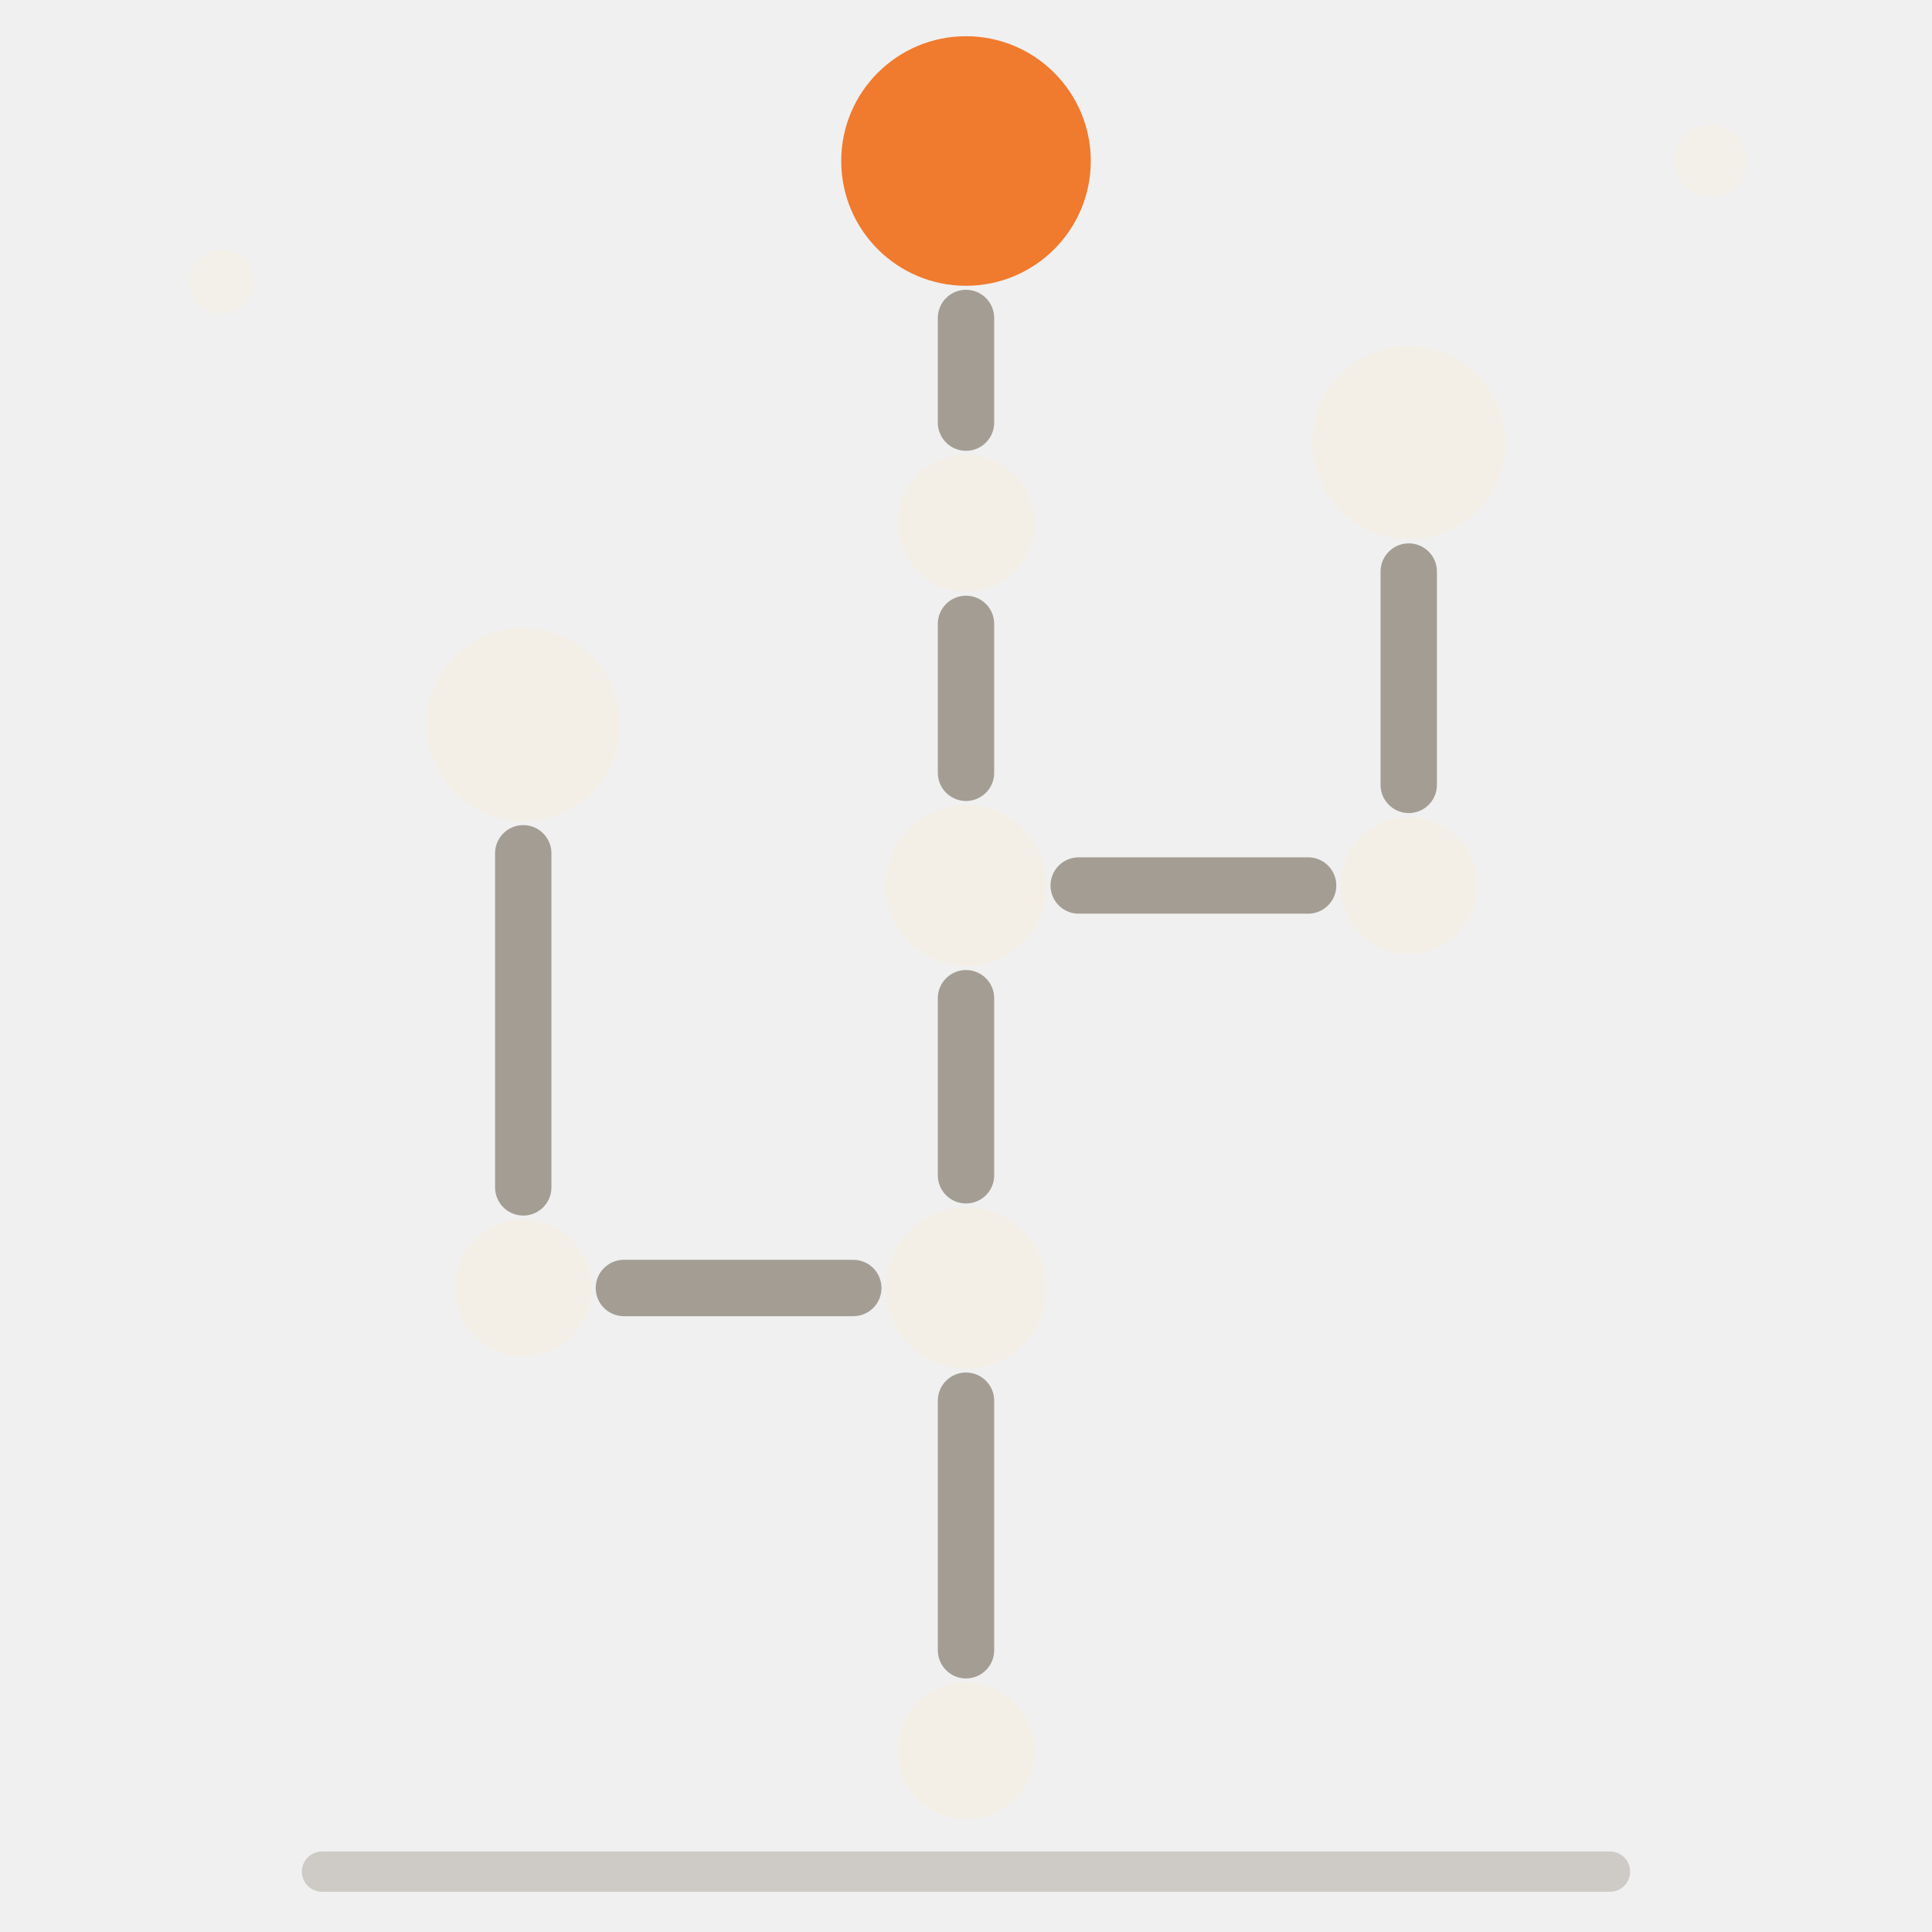
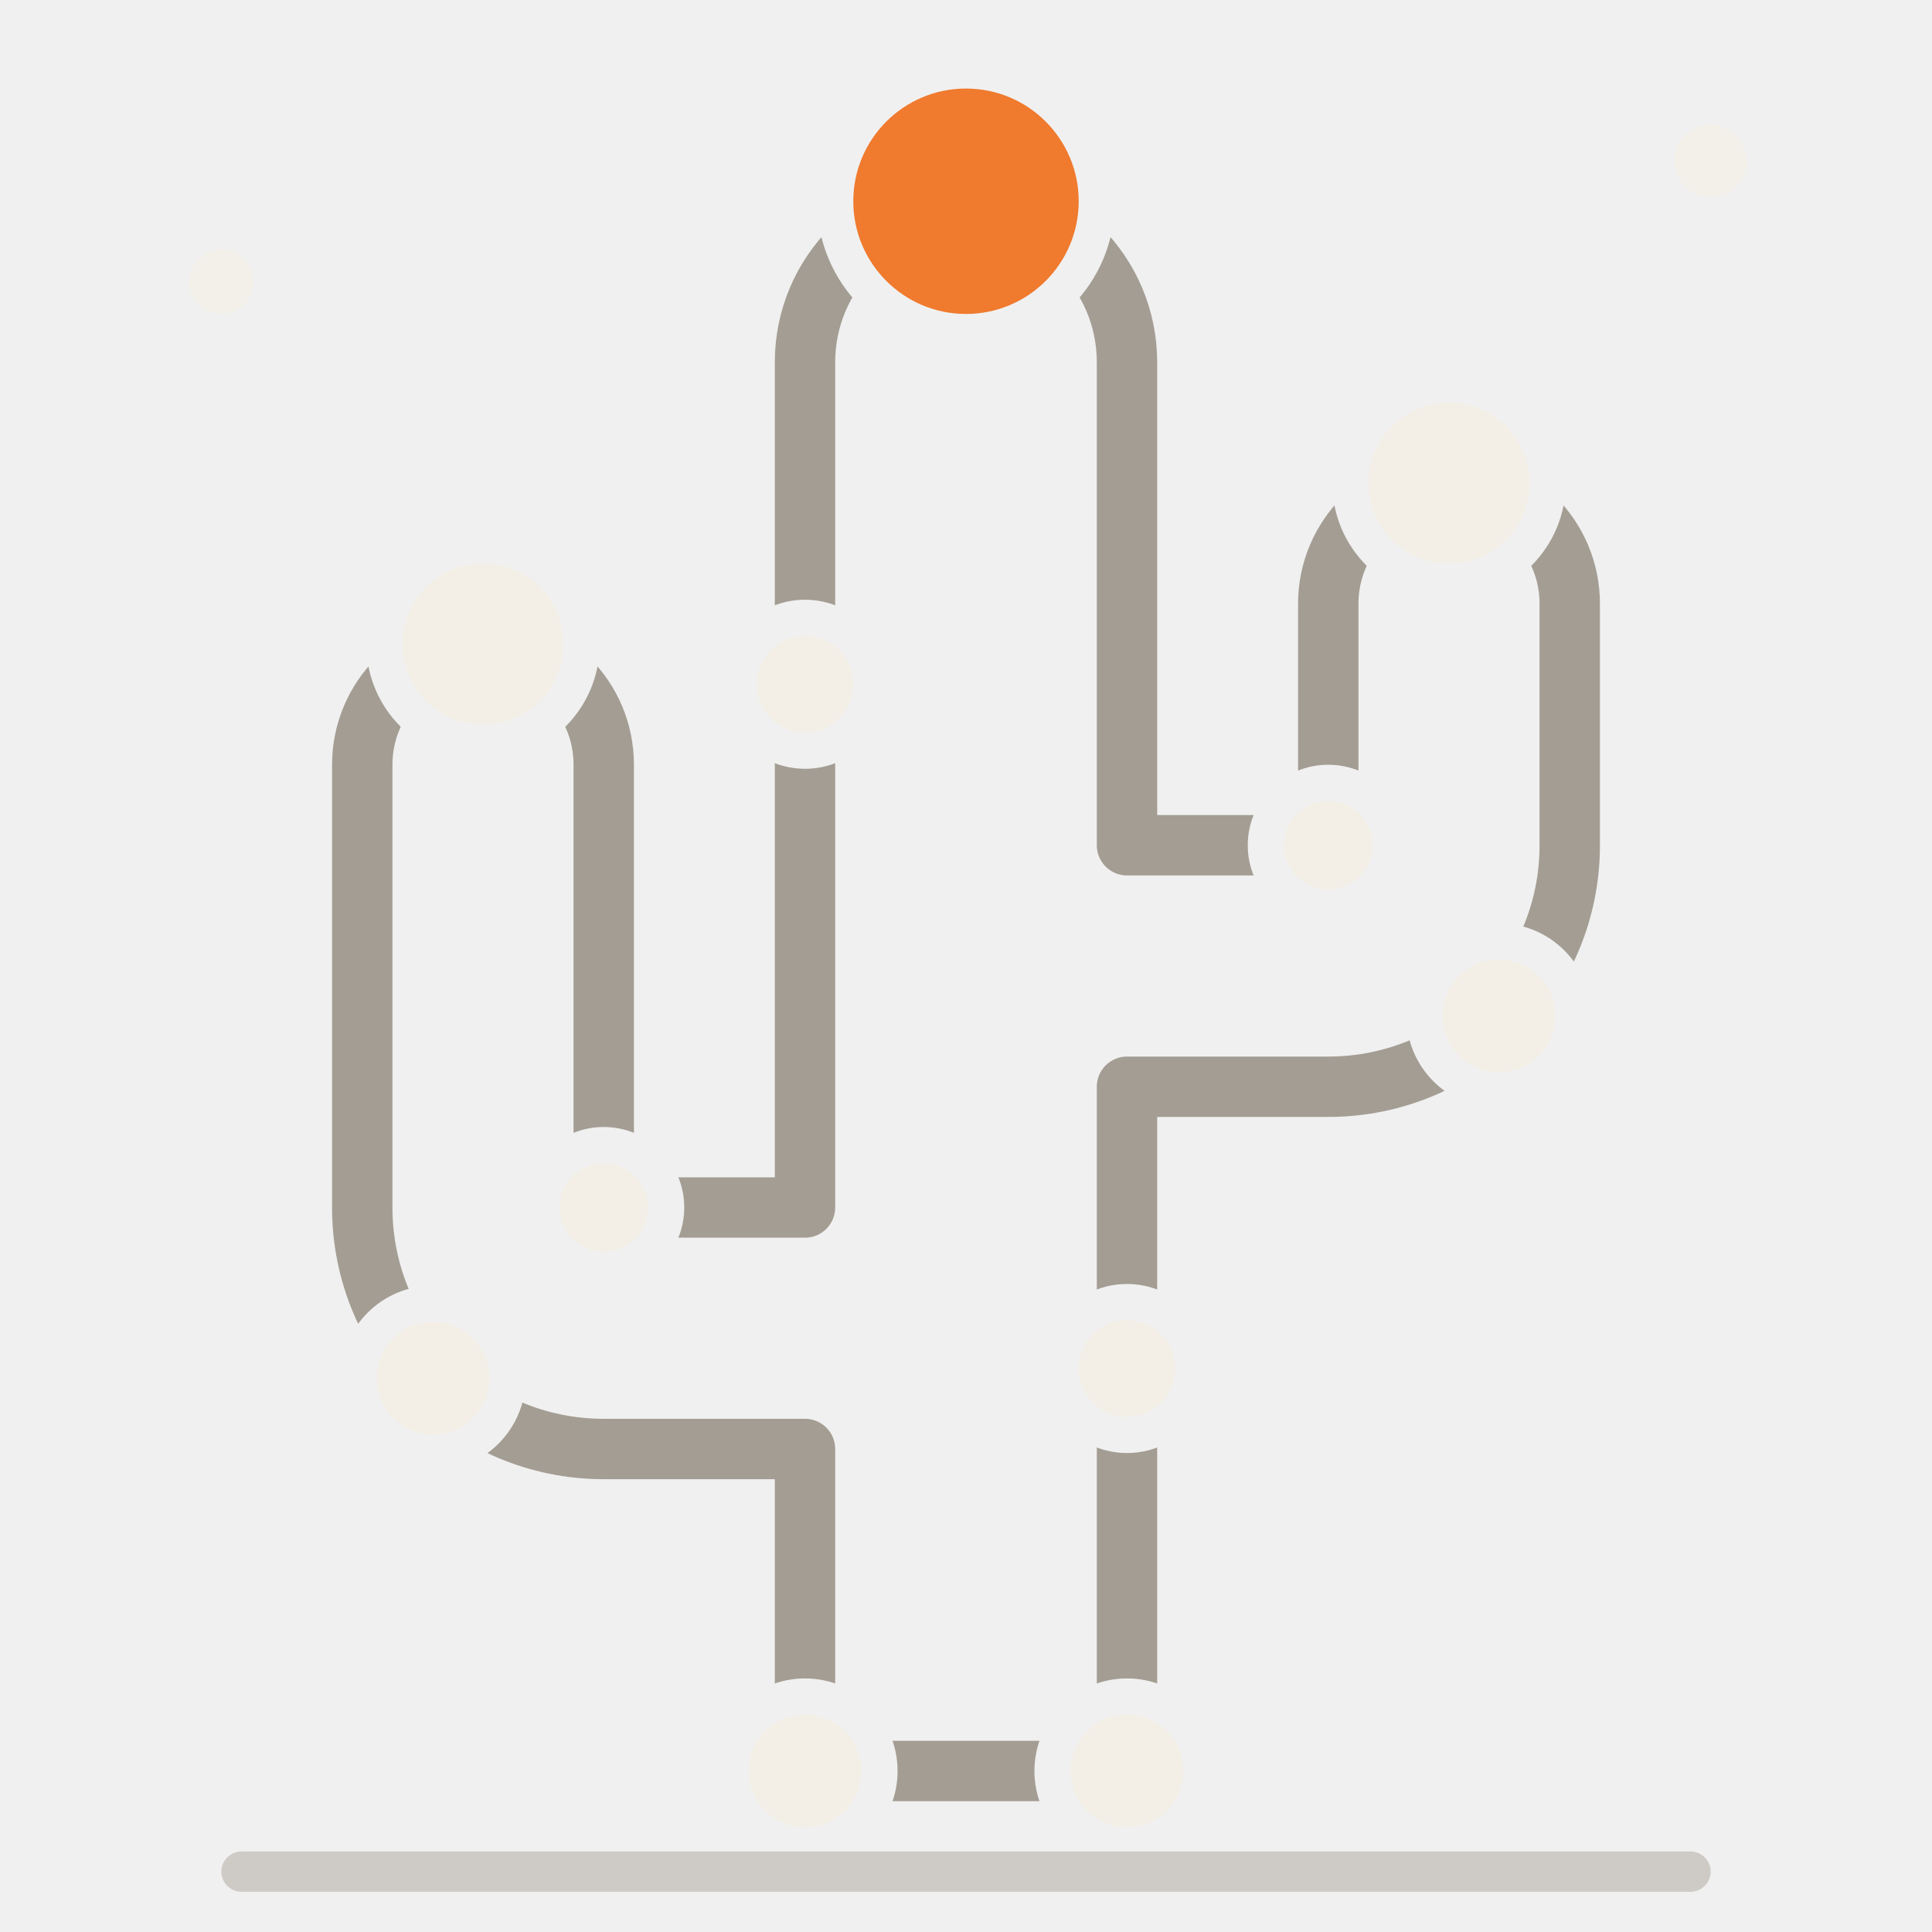
<svg xmlns="http://www.w3.org/2000/svg" viewBox="0 0 48 48" fill="none" role="img" aria-label="Hanan — isotipo cardón-constelación">
-   <line x1="8" y1="46.5" x2="40" y2="46.5" stroke="#A39D93" stroke-width="1" stroke-linecap="round" opacity="0.45" />
-   <path d="M24.00 41.00L24.00 34.80 M24.00 29.20L24.00 24.80 M24.00 19.20L24.00 15.50 M24.00 10.50L24.00 7.90 M21.20 32.00L15.50 32.00 M13.00 29.50L13.00 21.20 M26.80 22.00L32.50 22.00 M35.00 19.50L35.00 14.20" stroke="#A39D93" stroke-width="1.4" stroke-linecap="round" stroke-linejoin="round" fill="none" />
-   <circle cx="24" cy="43.5" r="1.7" fill="#F4EFE6" />
-   <circle cx="24" cy="32" r="2.0" fill="#F4EFE6" />
-   <circle cx="24" cy="22" r="2.0" fill="#F4EFE6" />
-   <circle cx="24" cy="13" r="1.7" fill="#F4EFE6" />
-   <circle cx="24" cy="4" r="3.1" fill="#F07A2E" />
-   <circle cx="13" cy="32" r="1.7" fill="#F4EFE6" />
-   <circle cx="13" cy="18" r="2.4" fill="#F4EFE6" />
-   <circle cx="35" cy="22" r="1.7" fill="#F4EFE6" />
-   <circle cx="35" cy="11" r="2.4" fill="#F4EFE6" />
+   <line x1="6" y1="46.5" x2="42" y2="46.5" stroke="#A39D93" stroke-width="1" stroke-linecap="round" opacity="0.45" />
+   <mask id="hanan-m" maskUnits="userSpaceOnUse" x="0" y="0" width="48" height="48">
+     <rect width="48" height="48" fill="#fff" />
+     <circle cx="24" cy="5" r="3.7" fill="#000" />
+     <circle cx="12" cy="16" r="2.9" fill="#000" />
+     <circle cx="36" cy="12" r="2.9" fill="#000" />
+     <circle cx="10.76" cy="34.24" r="2.3" fill="#000" />
+     <circle cx="37.24" cy="25.24" r="2.3" fill="#000" />
+     <circle cx="15" cy="30" r="2" fill="#000" />
+     <circle cx="33" cy="21" r="2" fill="#000" />
+     <circle cx="20" cy="17" r="2.1" fill="#000" />
+     <circle cx="28" cy="34" r="2.1" fill="#000" />
+     <circle cx="20" cy="44" r="2.3" fill="#000" />
+     <circle cx="28" cy="44" r="2.3" fill="#000" />
+   </mask>
+   <path d="M20 44 V36 H15 A6 6 0 0 1 9 30 V19 A3 3 0 0 1 15 19 V30 H20 V9 A4 4 0 0 1 28 9 V21 H33 V15 A3 3 0 0 1 39 15 V21 A6 6 0 0 1 33 27 H28 V44 Z" mask="url(#hanan-m)" stroke="#A39D93" stroke-width="1.5" stroke-linecap="round" stroke-linejoin="round" fill="none" />
+   <circle cx="24" cy="5" r="2.8" fill="#F07A2E" />
+   <circle cx="12" cy="16" r="2.0" fill="#F4EFE6" />
+   <circle cx="36" cy="12" r="2.0" fill="#F4EFE6" />
+   <circle cx="10.76" cy="34.24" r="1.4" fill="#F4EFE6" />
+   <circle cx="37.24" cy="25.24" r="1.4" fill="#F4EFE6" />
+   <circle cx="15" cy="30" r="1.1" fill="#F4EFE6" />
+   <circle cx="33" cy="21" r="1.1" fill="#F4EFE6" />
+   <circle cx="20" cy="17" r="1.2" fill="#F4EFE6" />
+   <circle cx="28" cy="34" r="1.2" fill="#F4EFE6" />
+   <circle cx="20" cy="44" r="1.4" fill="#F4EFE6" />
+   <circle cx="28" cy="44" r="1.4" fill="#F4EFE6" />
  <circle cx="42.5" cy="4" r="0.9" fill="#F4EFE6" opacity="0.7" />
  <circle cx="5.5" cy="7" r="0.8" fill="#F4EFE6" opacity="0.7" />
</svg>
